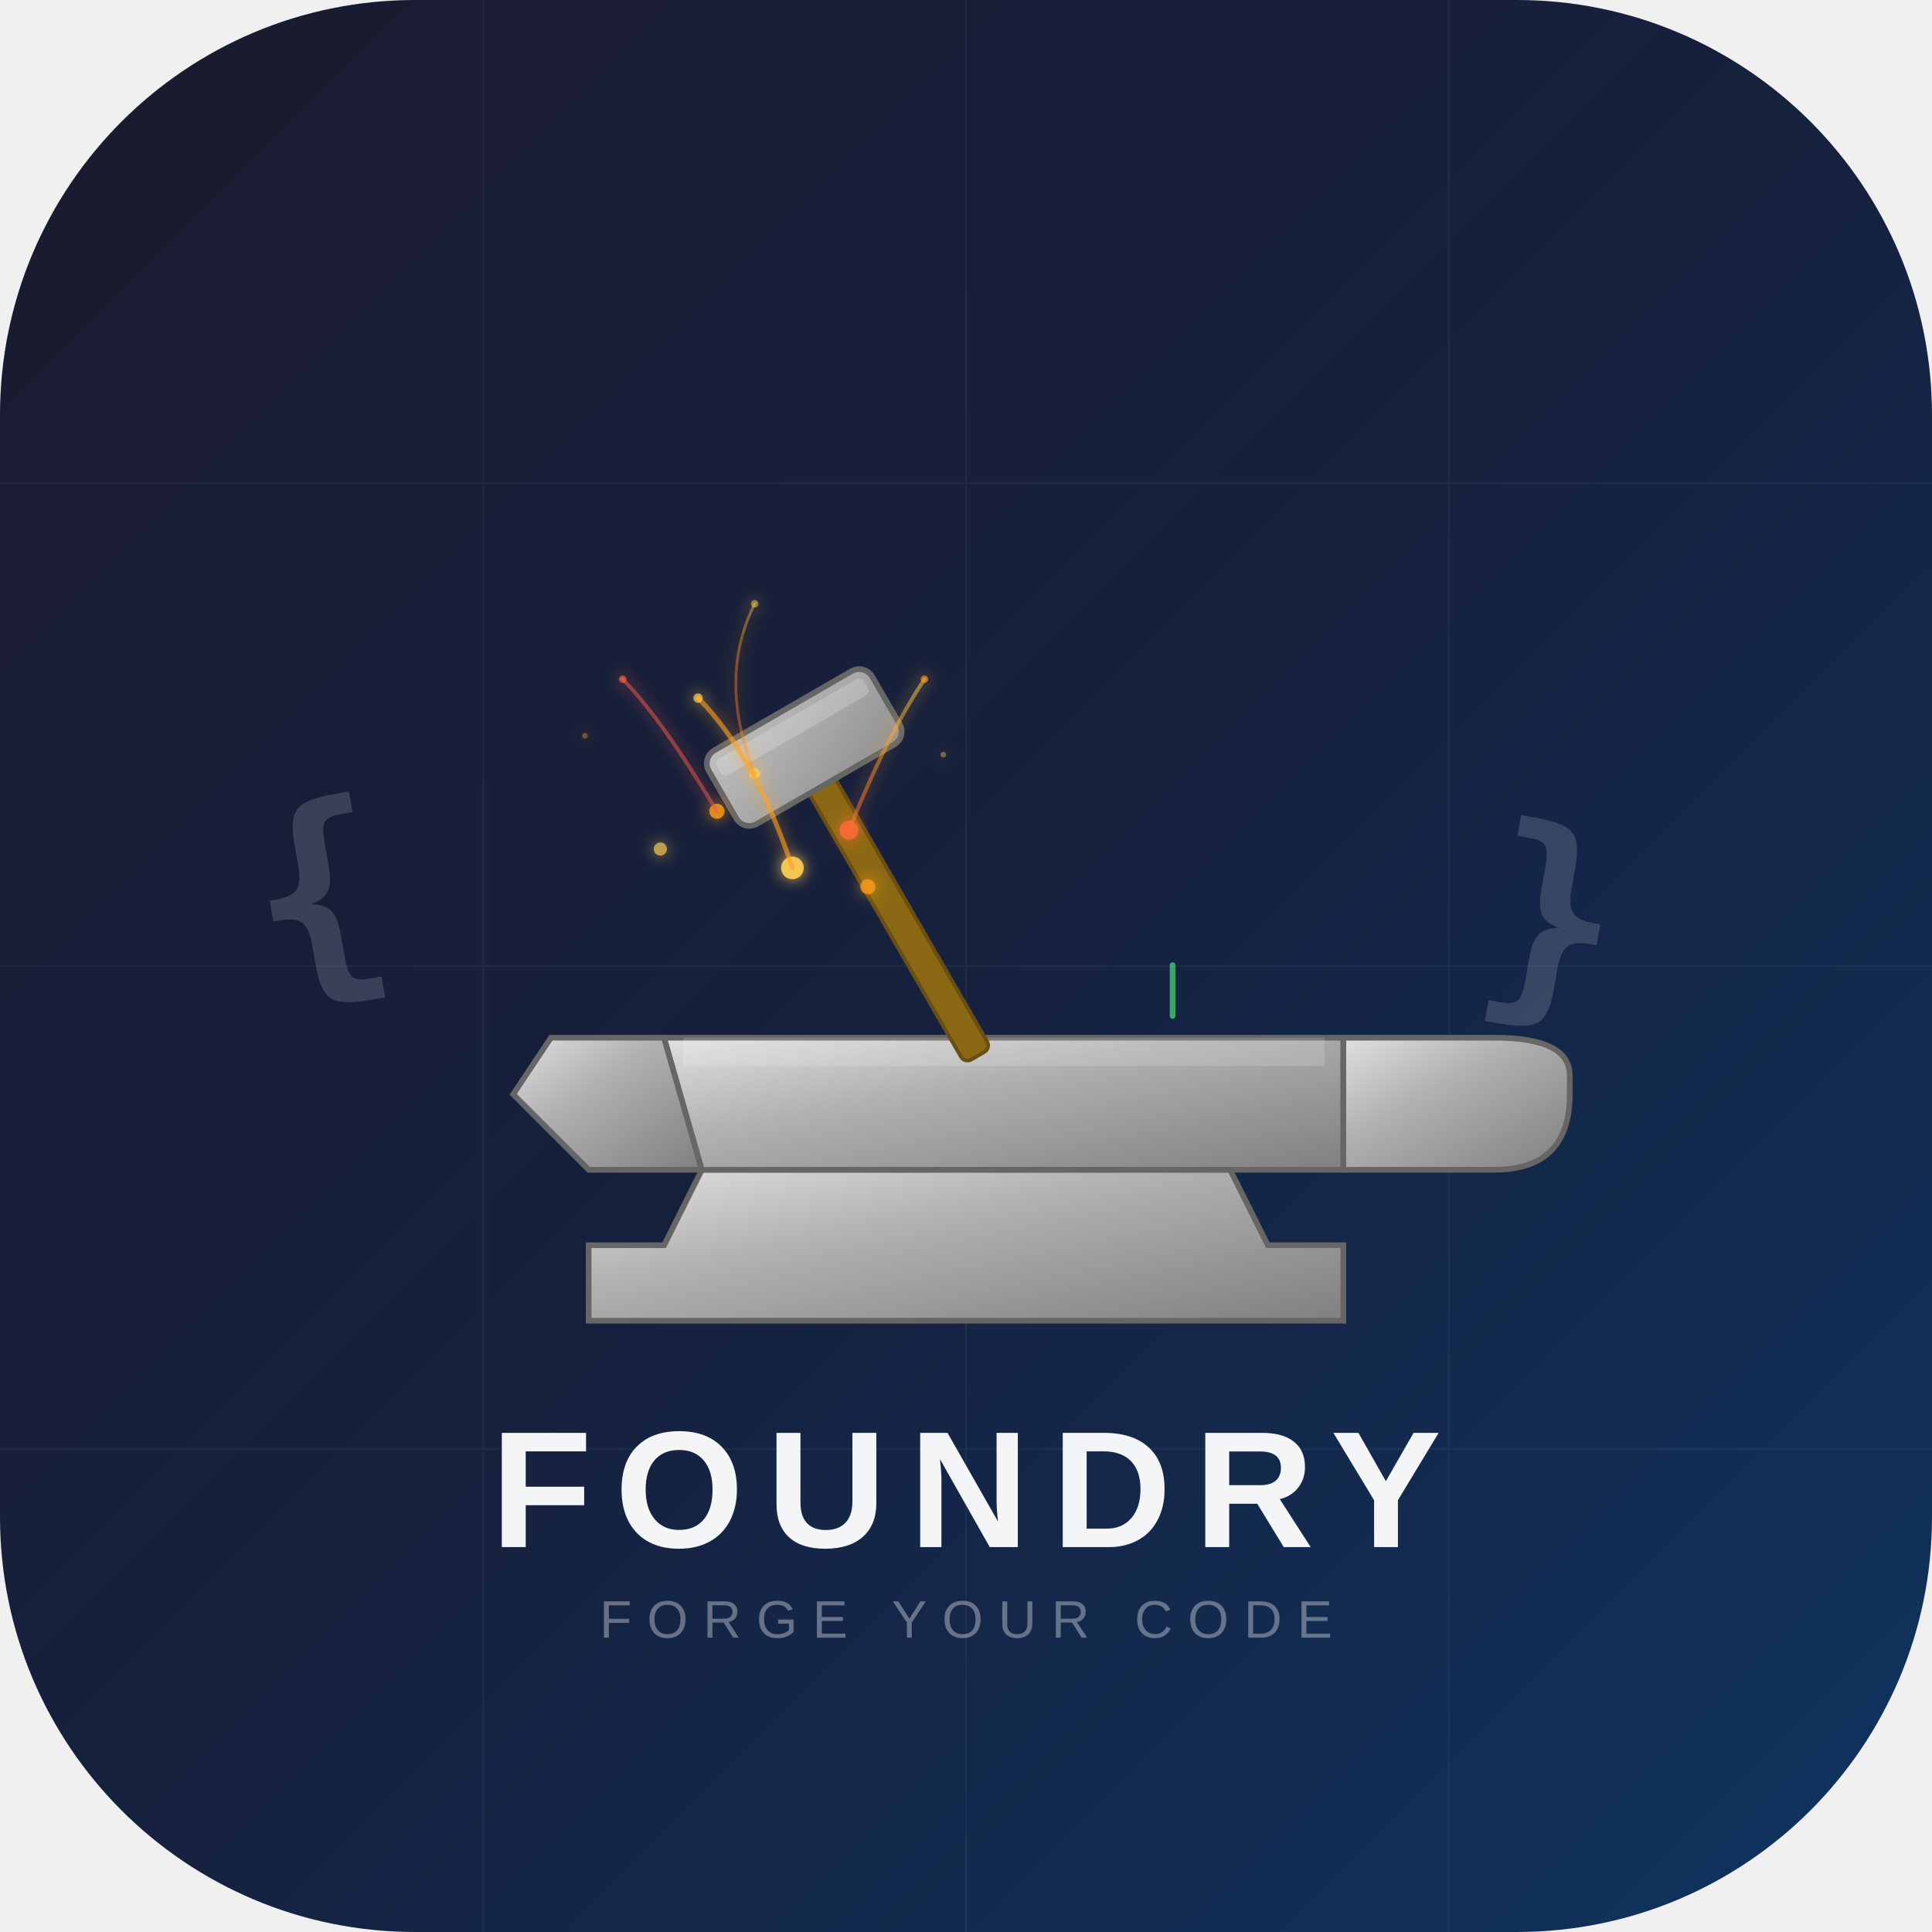
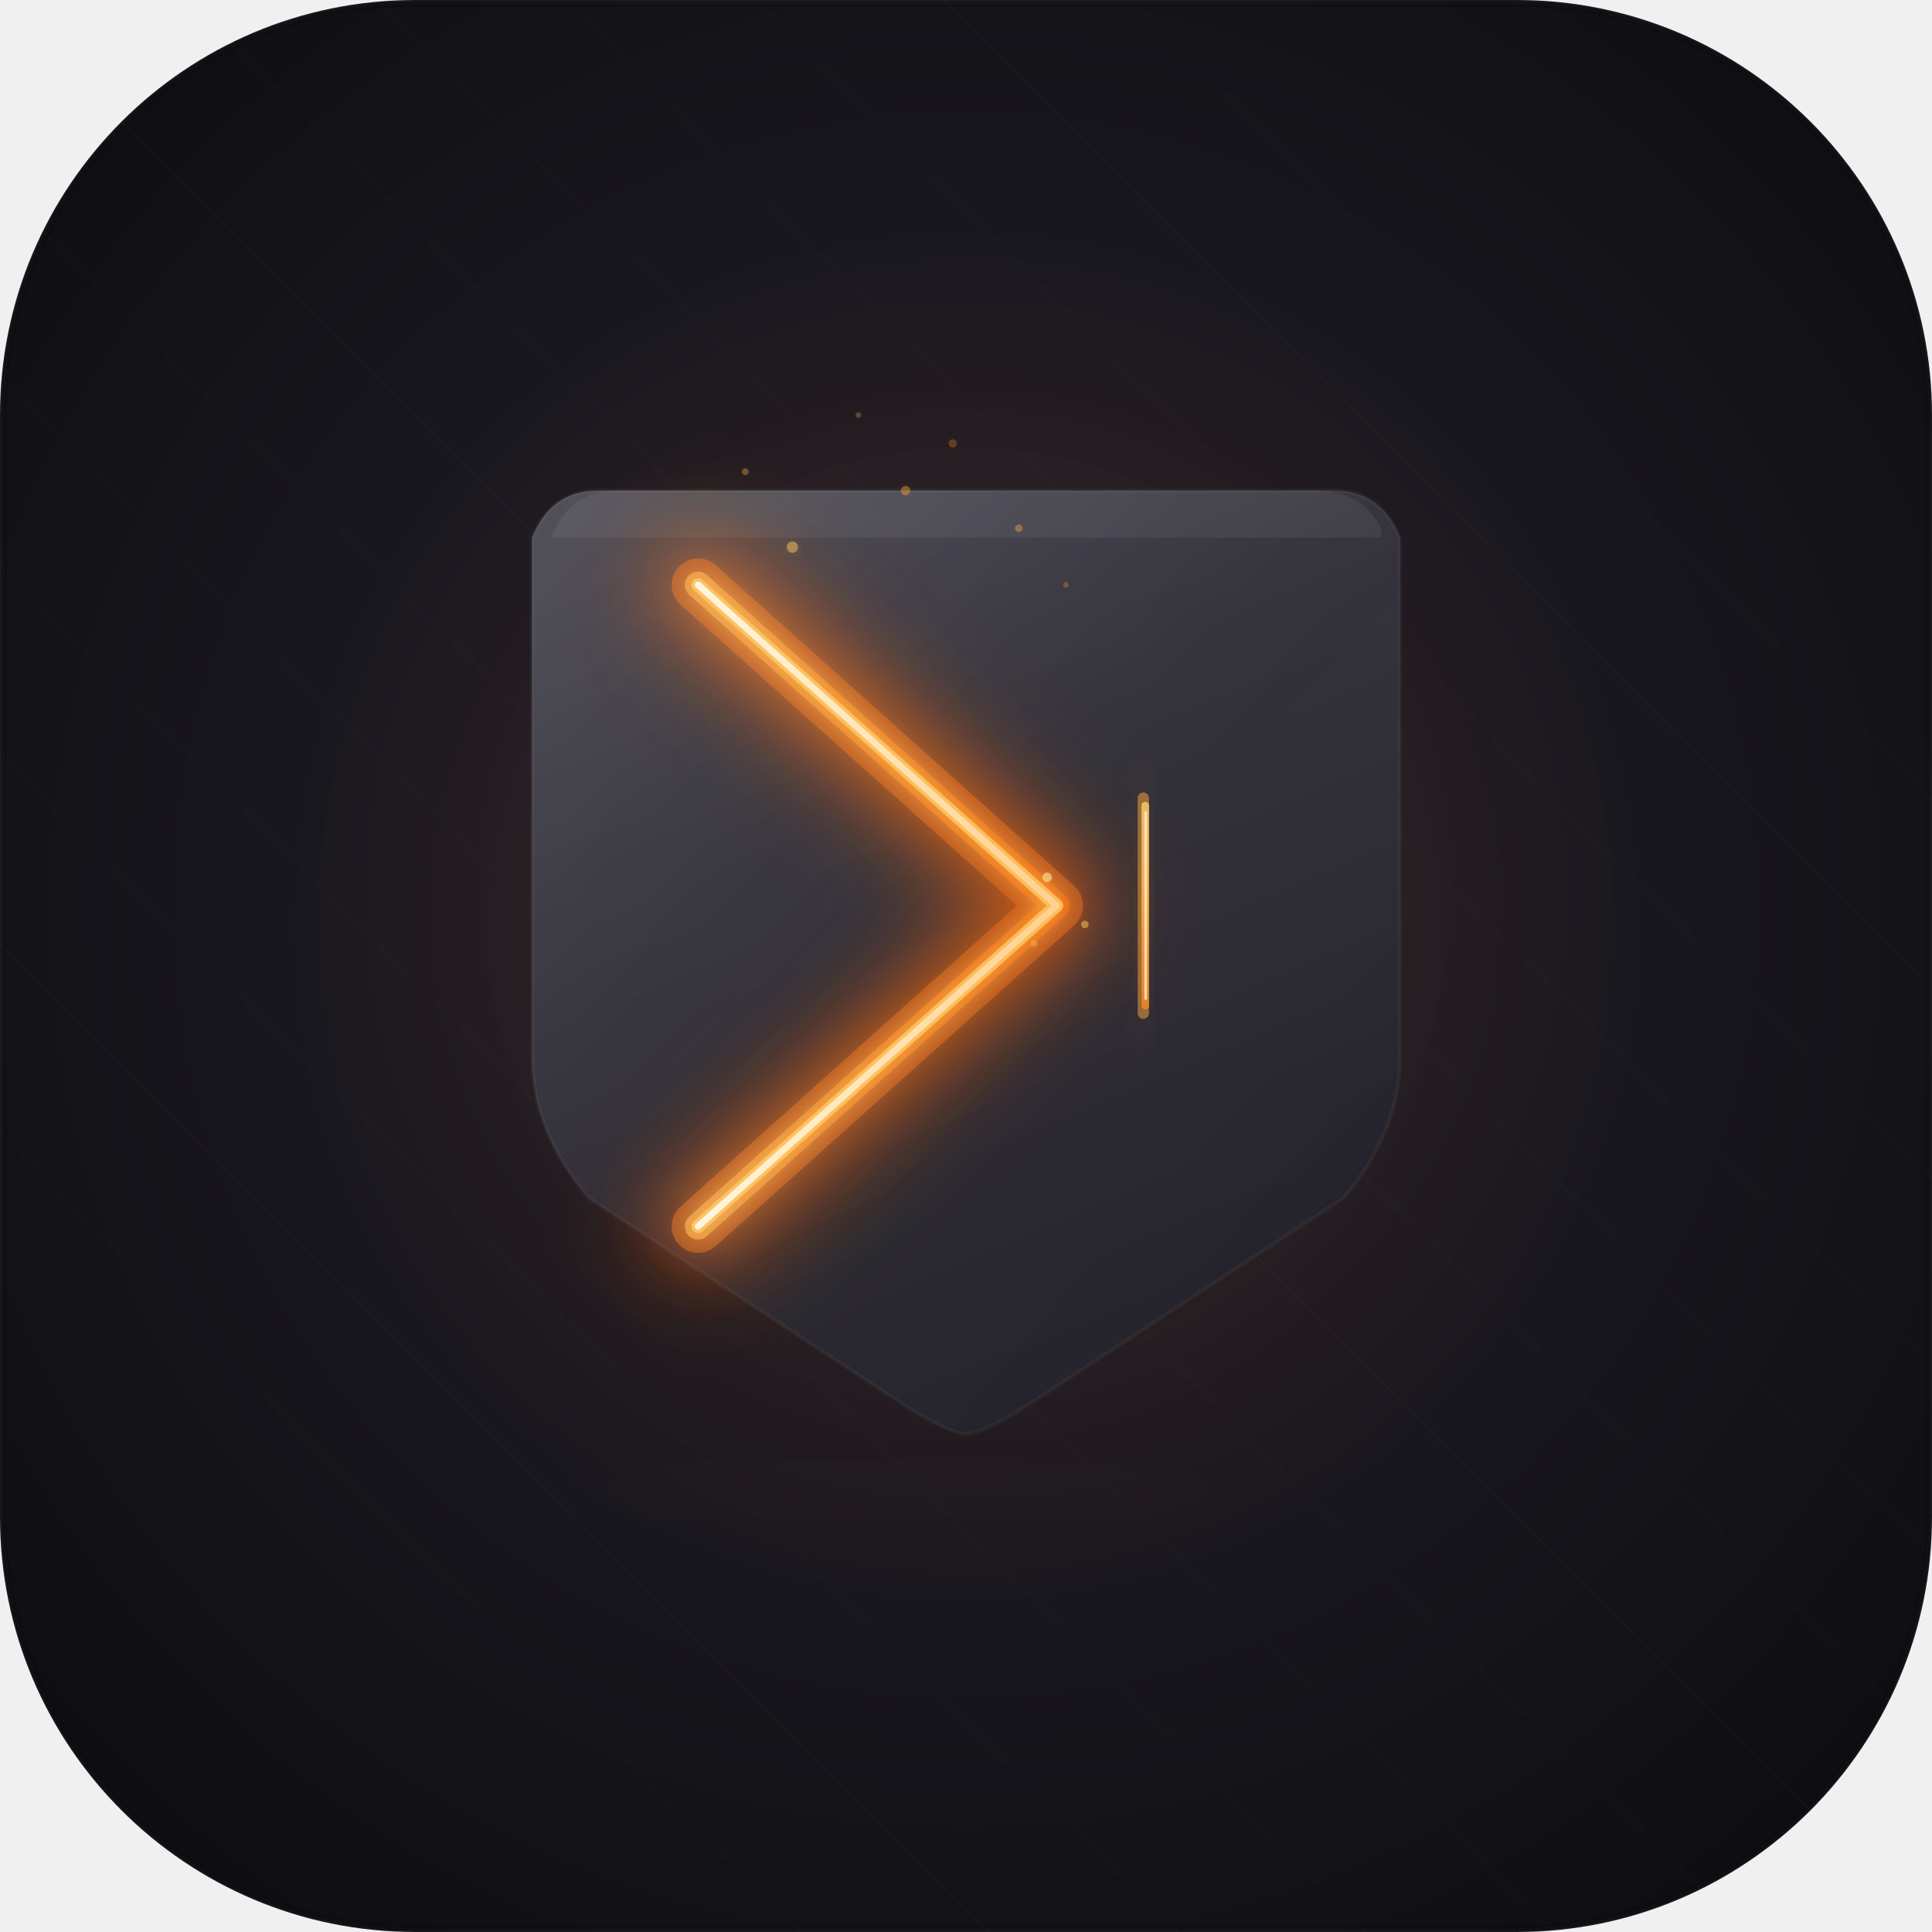
<svg xmlns="http://www.w3.org/2000/svg" viewBox="0 0 1024 1024" width="1024" height="1024">
  <defs>
-     <linearGradient id="bg" x1="0%" y1="0%" x2="100%" y2="100%">
-       <stop offset="0%" style="stop-color:#1a1a2e" />
-       <stop offset="50%" style="stop-color:#16213e" />
-       <stop offset="100%" style="stop-color:#0f3460" />
+     <radialGradient id="bg" cx="50%" cy="48%" r="65%" fx="50%" fy="45%">
+       <stop offset="0%" stop-color="#28262e" />
+       <stop offset="40%" stop-color="#1c1a22" />
+       <stop offset="75%" stop-color="#141318" />
+       <stop offset="100%" stop-color="#0e0d12" />
+     </radialGradient>
+     <radialGradient id="ambientGlow" cx="50%" cy="48%" r="35%">
+       <stop offset="0%" stop-color="#ff8a30" stop-opacity="0.18" />
+       <stop offset="50%" stop-color="#ff6a10" stop-opacity="0.06" />
+       <stop offset="100%" stop-color="#ff5500" stop-opacity="0" />
+     </radialGradient>
+     <linearGradient id="metalDark" x1="30%" y1="0%" x2="70%" y2="100%">
+       <stop offset="0%" stop-color="#3a3842" />
+       <stop offset="30%" stop-color="#2e2c35" />
+       <stop offset="70%" stop-color="#24222b" />
+       <stop offset="100%" stop-color="#1e1c25" />
    </linearGradient>
-     <linearGradient id="anvil" x1="0%" y1="0%" x2="100%" y2="100%">
-       <stop offset="0%" style="stop-color:#e0e0e0" />
-       <stop offset="40%" style="stop-color:#b0b0b0" />
-       <stop offset="100%" style="stop-color:#808080" />
+     <linearGradient id="edgeHighlight" x1="0%" y1="0%" x2="100%" y2="100%">
+       <stop offset="0%" stop-color="#ffffff" stop-opacity="0.12" />
+       <stop offset="50%" stop-color="#ffffff" stop-opacity="0.03" />
+       <stop offset="100%" stop-color="#000000" stop-opacity="0.1" />
    </linearGradient>
-     <linearGradient id="spark1" x1="0%" y1="100%" x2="100%" y2="0%">
-       <stop offset="0%" style="stop-color:#ff6b35" />
-       <stop offset="50%" style="stop-color:#ff9f1c" />
-       <stop offset="100%" style="stop-color:#ffce54" />
+     <linearGradient id="fissureCore" x1="0%" y1="0%" x2="100%" y2="0%">
+       <stop offset="0%" stop-color="#fff5e0" />
+       <stop offset="40%" stop-color="#ffe8c0" />
+       <stop offset="100%" stop-color="#ffd090" />
    </linearGradient>
-     <linearGradient id="spark2" x1="0%" y1="100%" x2="100%" y2="0%">
-       <stop offset="0%" style="stop-color:#e94560" />
-       <stop offset="100%" style="stop-color:#ff6b35" />
+     <linearGradient id="fissureMid" x1="0%" y1="0%" x2="100%" y2="0%">
+       <stop offset="0%" stop-color="#ffb050" />
+       <stop offset="50%" stop-color="#ff8a20" />
+       <stop offset="100%" stop-color="#ff6500" />
    </linearGradient>
-     <linearGradient id="hammer" x1="0%" y1="0%" x2="100%" y2="100%">
-       <stop offset="0%" style="stop-color:#c0c0c0" />
-       <stop offset="100%" style="stop-color:#909090" />
+     <linearGradient id="fissureOuter" x1="0%" y1="0%" x2="100%" y2="0%">
+       <stop offset="0%" stop-color="#ff6000" />
+       <stop offset="100%" stop-color="#cc3800" />
    </linearGradient>
-     <filter id="glow">
-       <feGaussianBlur stdDeviation="8" result="blur" />
+     <linearGradient id="cursorGrad" x1="50%" y1="0%" x2="50%" y2="100%">
+       <stop offset="0%" stop-color="#ffcc70" stop-opacity="0.9" />
+       <stop offset="50%" stop-color="#ffaa40" stop-opacity="1" />
+       <stop offset="100%" stop-color="#ff8820" stop-opacity="0.8" />
+     </linearGradient>
+     <filter id="glowWide" x="-50%" y="-50%" width="200%" height="200%">
+       <feGaussianBlur stdDeviation="30" result="blur" />
      <feComposite in="SourceGraphic" in2="blur" operator="over" />
    </filter>
-     <filter id="sparkGlow">
+     <filter id="glowMid" x="-40%" y="-40%" width="180%" height="180%">
+       <feGaussianBlur stdDeviation="14" result="blur" />
+       <feComposite in="SourceGraphic" in2="blur" operator="over" />
+     </filter>
+     <filter id="glowTight" x="-30%" y="-30%" width="160%" height="160%">
+       <feGaussianBlur stdDeviation="6" result="blur" />
+       <feComposite in="SourceGraphic" in2="blur" operator="over" />
+     </filter>
+     <filter id="glowSoft" x="-50%" y="-50%" width="200%" height="200%">
+       <feGaussianBlur stdDeviation="20" />
+     </filter>
+     <filter id="innerShadow" x="-10%" y="-10%" width="120%" height="120%">
      <feGaussianBlur stdDeviation="4" result="blur" />
      <feComposite in="SourceGraphic" in2="blur" operator="over" />
    </filter>
+     <clipPath id="iconClip">
+       <rect width="1024" height="1024" rx="220" ry="220" />
+     </clipPath>
  </defs>
  <rect width="1024" height="1024" rx="220" ry="220" fill="url(#bg)" />
-   <g opacity="0.04">
-     <line x1="256" y1="0" x2="256" y2="1024" stroke="white" stroke-width="1" />
-     <line x1="512" y1="0" x2="512" y2="1024" stroke="white" stroke-width="1" />
-     <line x1="768" y1="0" x2="768" y2="1024" stroke="white" stroke-width="1" />
-     <line x1="0" y1="256" x2="1024" y2="256" stroke="white" stroke-width="1" />
-     <line x1="0" y1="512" x2="1024" y2="512" stroke="white" stroke-width="1" />
-     <line x1="0" y1="768" x2="1024" y2="768" stroke="white" stroke-width="1" />
+   <g clip-path="url(#iconClip)" opacity="0.025">
+     <line x1="0" y1="0" x2="1024" y2="1024" stroke="white" stroke-width="0.5" />
+     <line x1="100" y1="0" x2="1124" y2="1024" stroke="white" stroke-width="0.5" />
+     <line x1="200" y1="0" x2="1224" y2="1024" stroke="white" stroke-width="0.5" />
+     <line x1="300" y1="0" x2="1324" y2="1024" stroke="white" stroke-width="0.5" />
+     <line x1="400" y1="0" x2="1424" y2="1024" stroke="white" stroke-width="0.5" />
+     <line x1="500" y1="0" x2="1524" y2="1024" stroke="white" stroke-width="0.5" />
+     <line x1="600" y1="0" x2="1624" y2="1024" stroke="white" stroke-width="0.5" />
+     <line x1="-100" y1="0" x2="924" y2="1024" stroke="white" stroke-width="0.5" />
+     <line x1="-200" y1="0" x2="824" y2="1024" stroke="white" stroke-width="0.5" />
+     <line x1="-300" y1="0" x2="724" y2="1024" stroke="white" stroke-width="0.5" />
+     <line x1="-400" y1="0" x2="624" y2="1024" stroke="white" stroke-width="0.5" />
+     <line x1="-500" y1="0" x2="524" y2="1024" stroke="white" stroke-width="0.5" />
+     <line x1="-600" y1="0" x2="424" y2="1024" stroke="white" stroke-width="0.5" />
  </g>
-   <g transform="translate(512, 560)">
-     <path d="M-200,100 L-160,100 L-140,60 L140,60 L160,100 L200,100 L200,140 L-200,140 Z" fill="url(#anvil)" stroke="#666" stroke-width="3" />
-     <path d="M-180,60 L-140,60 L-160,-10 L-220,-10 L-240,20 L-200,60 Z" fill="url(#anvil)" stroke="#666" stroke-width="3" />
-     <path d="M-160,-10 L200,-10 L200,60 L-140,60 Z" fill="url(#anvil)" stroke="#666" stroke-width="3" />
-     <path d="M200,-10 L280,-10 Q320,-10 320,10 L320,20 Q320,60 280,60 L200,60 Z" fill="url(#anvil)" stroke="#666" stroke-width="3" />
-     <path d="M-150,-10 L190,-10 L190,5 L-150,5 Z" fill="white" opacity="0.15" />
+   <rect width="1024" height="1024" rx="220" ry="220" fill="url(#ambientGlow)" clip-path="url(#iconClip)" />
+   <g transform="translate(512, 480)">
+     <path d="       M-195,-220       L 195,-220       Q 220,-220  230,-195       L 230, 80       Q 230, 120  200, 155       L  40, 260       Q  10, 280  0, 280       Q -10, 280 -40, 260       L-200, 155       Q-230, 120 -230, 80       L-230,-195       Q-220,-220 -195,-220       Z     " fill="url(#metalDark)" stroke="none" />
+     <path d="       M-195,-220       L 195,-220       Q 220,-220  230,-195       L 230, 80       Q 230, 120  200, 155       L  40, 260       Q  10, 280  0, 280       Q -10, 280 -40, 260       L-200, 155       Q-230, 120 -230, 80       L-230,-195       Q-220,-220 -195,-220       Z     " fill="url(#edgeHighlight)" stroke="none" />
+     <path d="       M-185,-220  L 185,-220  Q 210,-220  220,-200  L 220,-195       L-220,-195  Q-210,-220  -185,-220 Z     " fill="white" opacity="0.06" />
+     <path d="       M-195,-220       L 195,-220       Q 220,-220  230,-195       L 230, 80       Q 230, 120  200, 155       L  40, 260       Q  10, 280  0, 280       Q -10, 280 -40, 260       L-200, 155       Q-230, 120 -230, 80       L-230,-195       Q-220,-220 -195,-220       Z     " fill="none" stroke="white" stroke-opacity="0.04" stroke-width="2" />
  </g>
-   <g transform="translate(380, 320) rotate(-30, 60, 100)">
-     <rect x="50" y="80" width="16" height="180" rx="4" fill="#8B6914" stroke="#6B4F12" stroke-width="2" />
-     <rect x="10" y="50" width="100" height="45" rx="8" fill="url(#hammer)" stroke="#666" stroke-width="3" />
-     <rect x="15" y="55" width="90" height="10" rx="3" fill="white" opacity="0.2" />
+   <path d="M370,310 L560,480 L370,650" stroke="#ff5500" stroke-width="50" fill="none" stroke-linecap="round" stroke-linejoin="round" filter="url(#glowSoft)" opacity="0.35" clip-path="url(#iconClip)" />
+   <path d="M370,310 L560,480 L370,650" stroke="#ff7720" stroke-width="28" fill="none" stroke-linecap="round" stroke-linejoin="round" filter="url(#glowWide)" opacity="0.5" />
+   <path d="M370,310 L560,480 L370,650" stroke="url(#fissureMid)" stroke-width="14" fill="none" stroke-linecap="round" stroke-linejoin="round" filter="url(#glowMid)" opacity="0.7" />
+   <path d="M370,310 L560,480 L370,650" stroke="#ffcc66" stroke-width="7" fill="none" stroke-linecap="round" stroke-linejoin="round" filter="url(#glowTight)" opacity="0.85" />
+   <path d="M370,310 L560,480 L370,650" stroke="url(#fissureCore)" stroke-width="3.5" fill="none" stroke-linecap="round" stroke-linejoin="round" />
+   <rect x="600" y="415" width="8" height="130" rx="4" fill="#ff8830" opacity="0.3" filter="url(#glowSoft)" />
+   <rect x="603" y="420" width="6" height="120" rx="3" fill="#ffaa40" opacity="0.5" filter="url(#glowMid)" />
+   <rect x="605" y="425" width="4" height="110" rx="2" fill="url(#cursorGrad)" opacity="0.9" />
+   <rect x="606.5" y="430" width="1.5" height="100" rx="0.75" fill="#fff5e0" opacity="0.7" />
+   <g clip-path="url(#iconClip)">
+     <circle cx="420" cy="290" r="3" fill="#ffcc60" opacity="0.5" filter="url(#glowTight)" />
+     <circle cx="480" cy="260" r="2.5" fill="#ff9930" opacity="0.45" filter="url(#glowTight)" />
+     <circle cx="540" cy="280" r="2" fill="#ffaa40" opacity="0.4" filter="url(#glowTight)" />
+     <circle cx="395" cy="250" r="1.8" fill="#ffbb50" opacity="0.35" filter="url(#glowTight)" />
+     <circle cx="505" cy="235" r="2.2" fill="#ff8820" opacity="0.3" filter="url(#glowTight)" />
+     <circle cx="455" cy="220" r="1.5" fill="#ffcc60" opacity="0.25" filter="url(#glowTight)" />
+     <circle cx="565" cy="310" r="1.5" fill="#ff9930" opacity="0.3" filter="url(#glowTight)" />
+     <circle cx="555" cy="465" r="2.5" fill="#ffe8a0" opacity="0.6" filter="url(#glowTight)" />
+     <circle cx="575" cy="490" r="2" fill="#ffcc60" opacity="0.5" filter="url(#glowTight)" />
+     <circle cx="548" cy="500" r="1.8" fill="#ffbb50" opacity="0.4" filter="url(#glowTight)" />
  </g>
-   <g filter="url(#sparkGlow)">
-     <circle cx="420" cy="460" r="6" fill="#ffce54" opacity="0.9" />
-     <circle cx="380" cy="430" r="4" fill="#ff9f1c" opacity="0.8" />
-     <circle cx="450" cy="440" r="5" fill="#ff6b35" opacity="0.85" />
-     <circle cx="400" cy="410" r="3" fill="#ffce54" opacity="0.7" />
-     <circle cx="460" cy="470" r="4" fill="#ff9f1c" opacity="0.75" />
-     <circle cx="350" cy="450" r="3.5" fill="#ffce54" opacity="0.65" />
-     <path d="M420,460 Q400,400 370,370" stroke="url(#spark1)" stroke-width="2.5" fill="none" opacity="0.6" stroke-linecap="round" />
-     <path d="M450,440 Q470,390 490,360" stroke="url(#spark1)" stroke-width="2" fill="none" opacity="0.5" stroke-linecap="round" />
-     <path d="M380,430 Q350,380 330,360" stroke="url(#spark2)" stroke-width="2" fill="none" opacity="0.5" stroke-linecap="round" />
-     <path d="M400,410 Q380,360 400,320" stroke="url(#spark1)" stroke-width="1.5" fill="none" opacity="0.4" stroke-linecap="round" />
-     <circle cx="370" cy="370" r="2.5" fill="#ffce54" opacity="0.7" />
-     <circle cx="490" cy="360" r="2" fill="#ff9f1c" opacity="0.6" />
-     <circle cx="330" cy="360" r="2" fill="#ff6b35" opacity="0.6" />
-     <circle cx="400" cy="320" r="2" fill="#ffce54" opacity="0.5" />
-     <circle cx="310" cy="390" r="1.5" fill="#ff9f1c" opacity="0.4" />
-     <circle cx="500" cy="400" r="1.5" fill="#ffce54" opacity="0.4" />
+   <g clip-path="url(#iconClip)">
+     <ellipse cx="480" cy="790" rx="180" ry="8" fill="#ff7720" opacity="0.04" filter="url(#glowSoft)" />
  </g>
-   <g opacity="0.15">
-     <text x="140" y="520" font-family="SF Mono, Menlo, monospace" font-size="120" font-weight="bold" fill="white" transform="rotate(-10, 140, 520)">{</text>
-     <text x="780" y="520" font-family="SF Mono, Menlo, monospace" font-size="120" font-weight="bold" fill="white" transform="rotate(10, 780, 520)">}</text>
-   </g>
-   <rect x="620" y="510" width="3" height="30" rx="1.5" fill="#4ade80" opacity="0.7" />
-   <text x="512" y="820" text-anchor="middle" font-family="SF Pro Display, Helvetica Neue, Arial, sans-serif" font-size="88" font-weight="800" letter-spacing="12" fill="white" opacity="0.95">FOUNDRY</text>
-   <text x="512" y="868" text-anchor="middle" font-family="SF Pro Display, Helvetica Neue, Arial, sans-serif" font-size="28" font-weight="400" letter-spacing="8" fill="white" opacity="0.35">FORGE YOUR CODE</text>
+   <rect width="1024" height="1024" rx="220" ry="220" fill="none" stroke="white" stroke-opacity="0.04" stroke-width="1.5" />
+   <rect x="3" y="3" width="1018" height="1018" rx="218" ry="218" fill="none" stroke="black" stroke-opacity="0.2" stroke-width="1" />
</svg>
